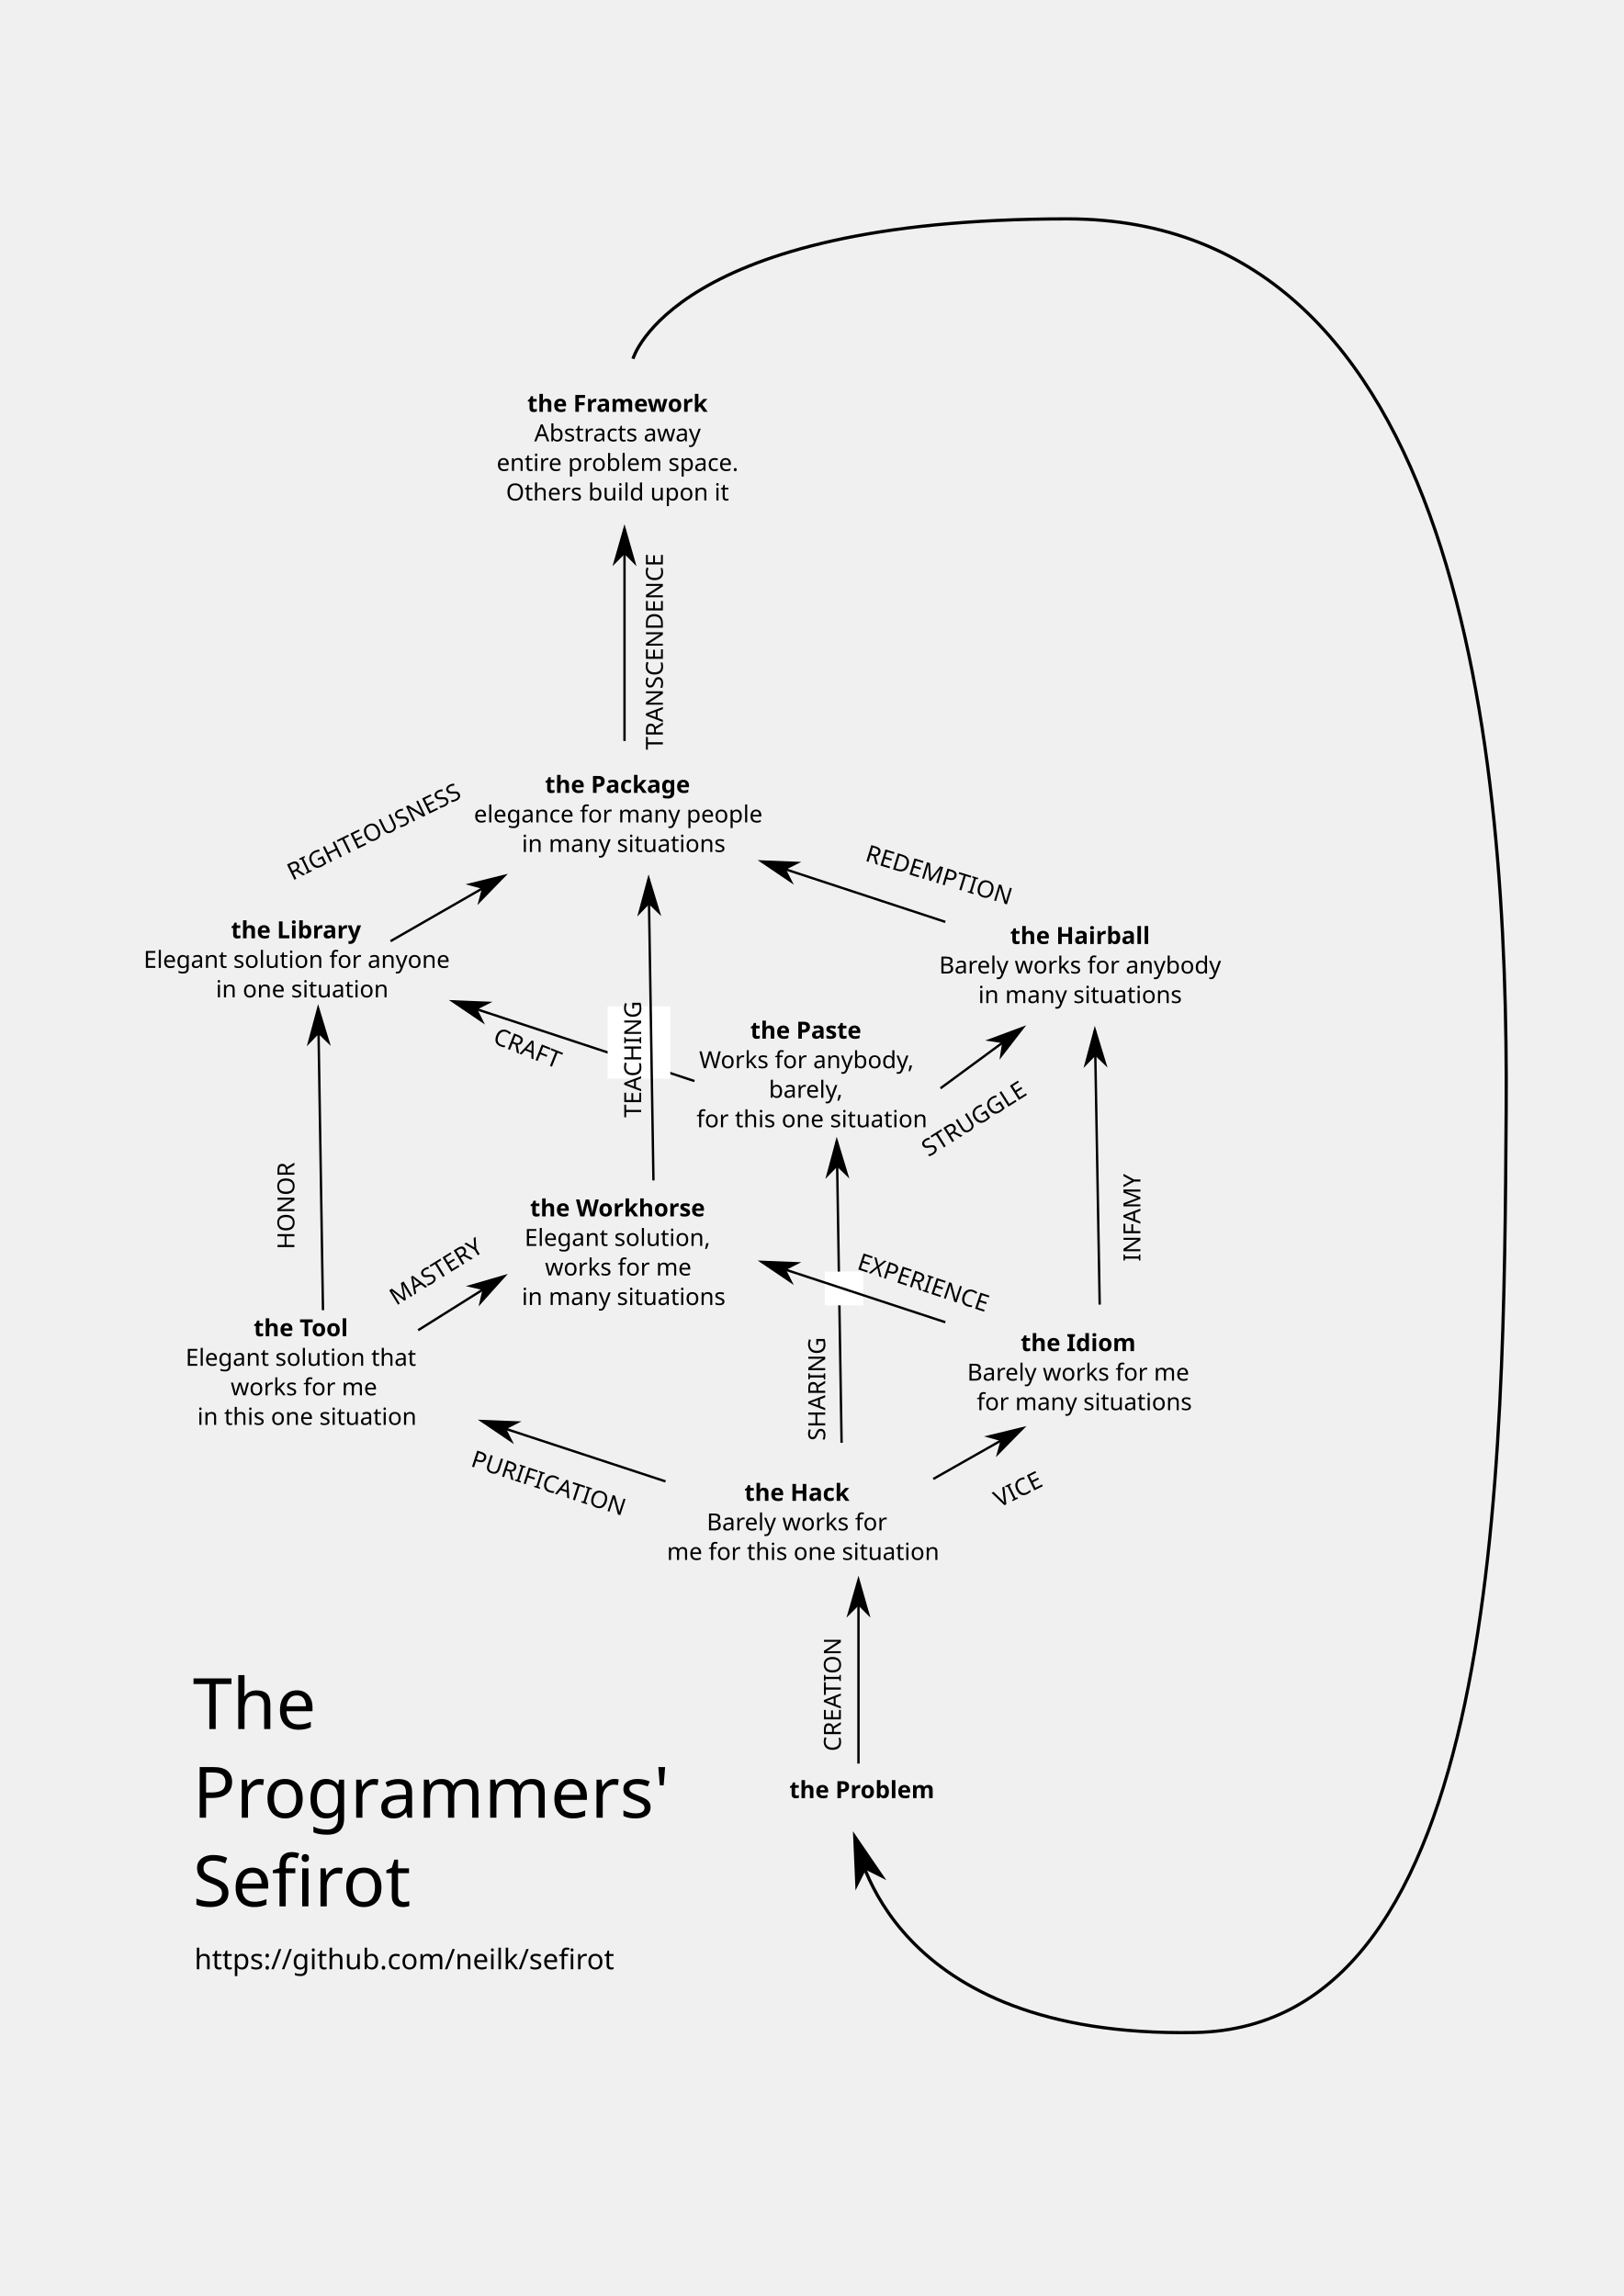
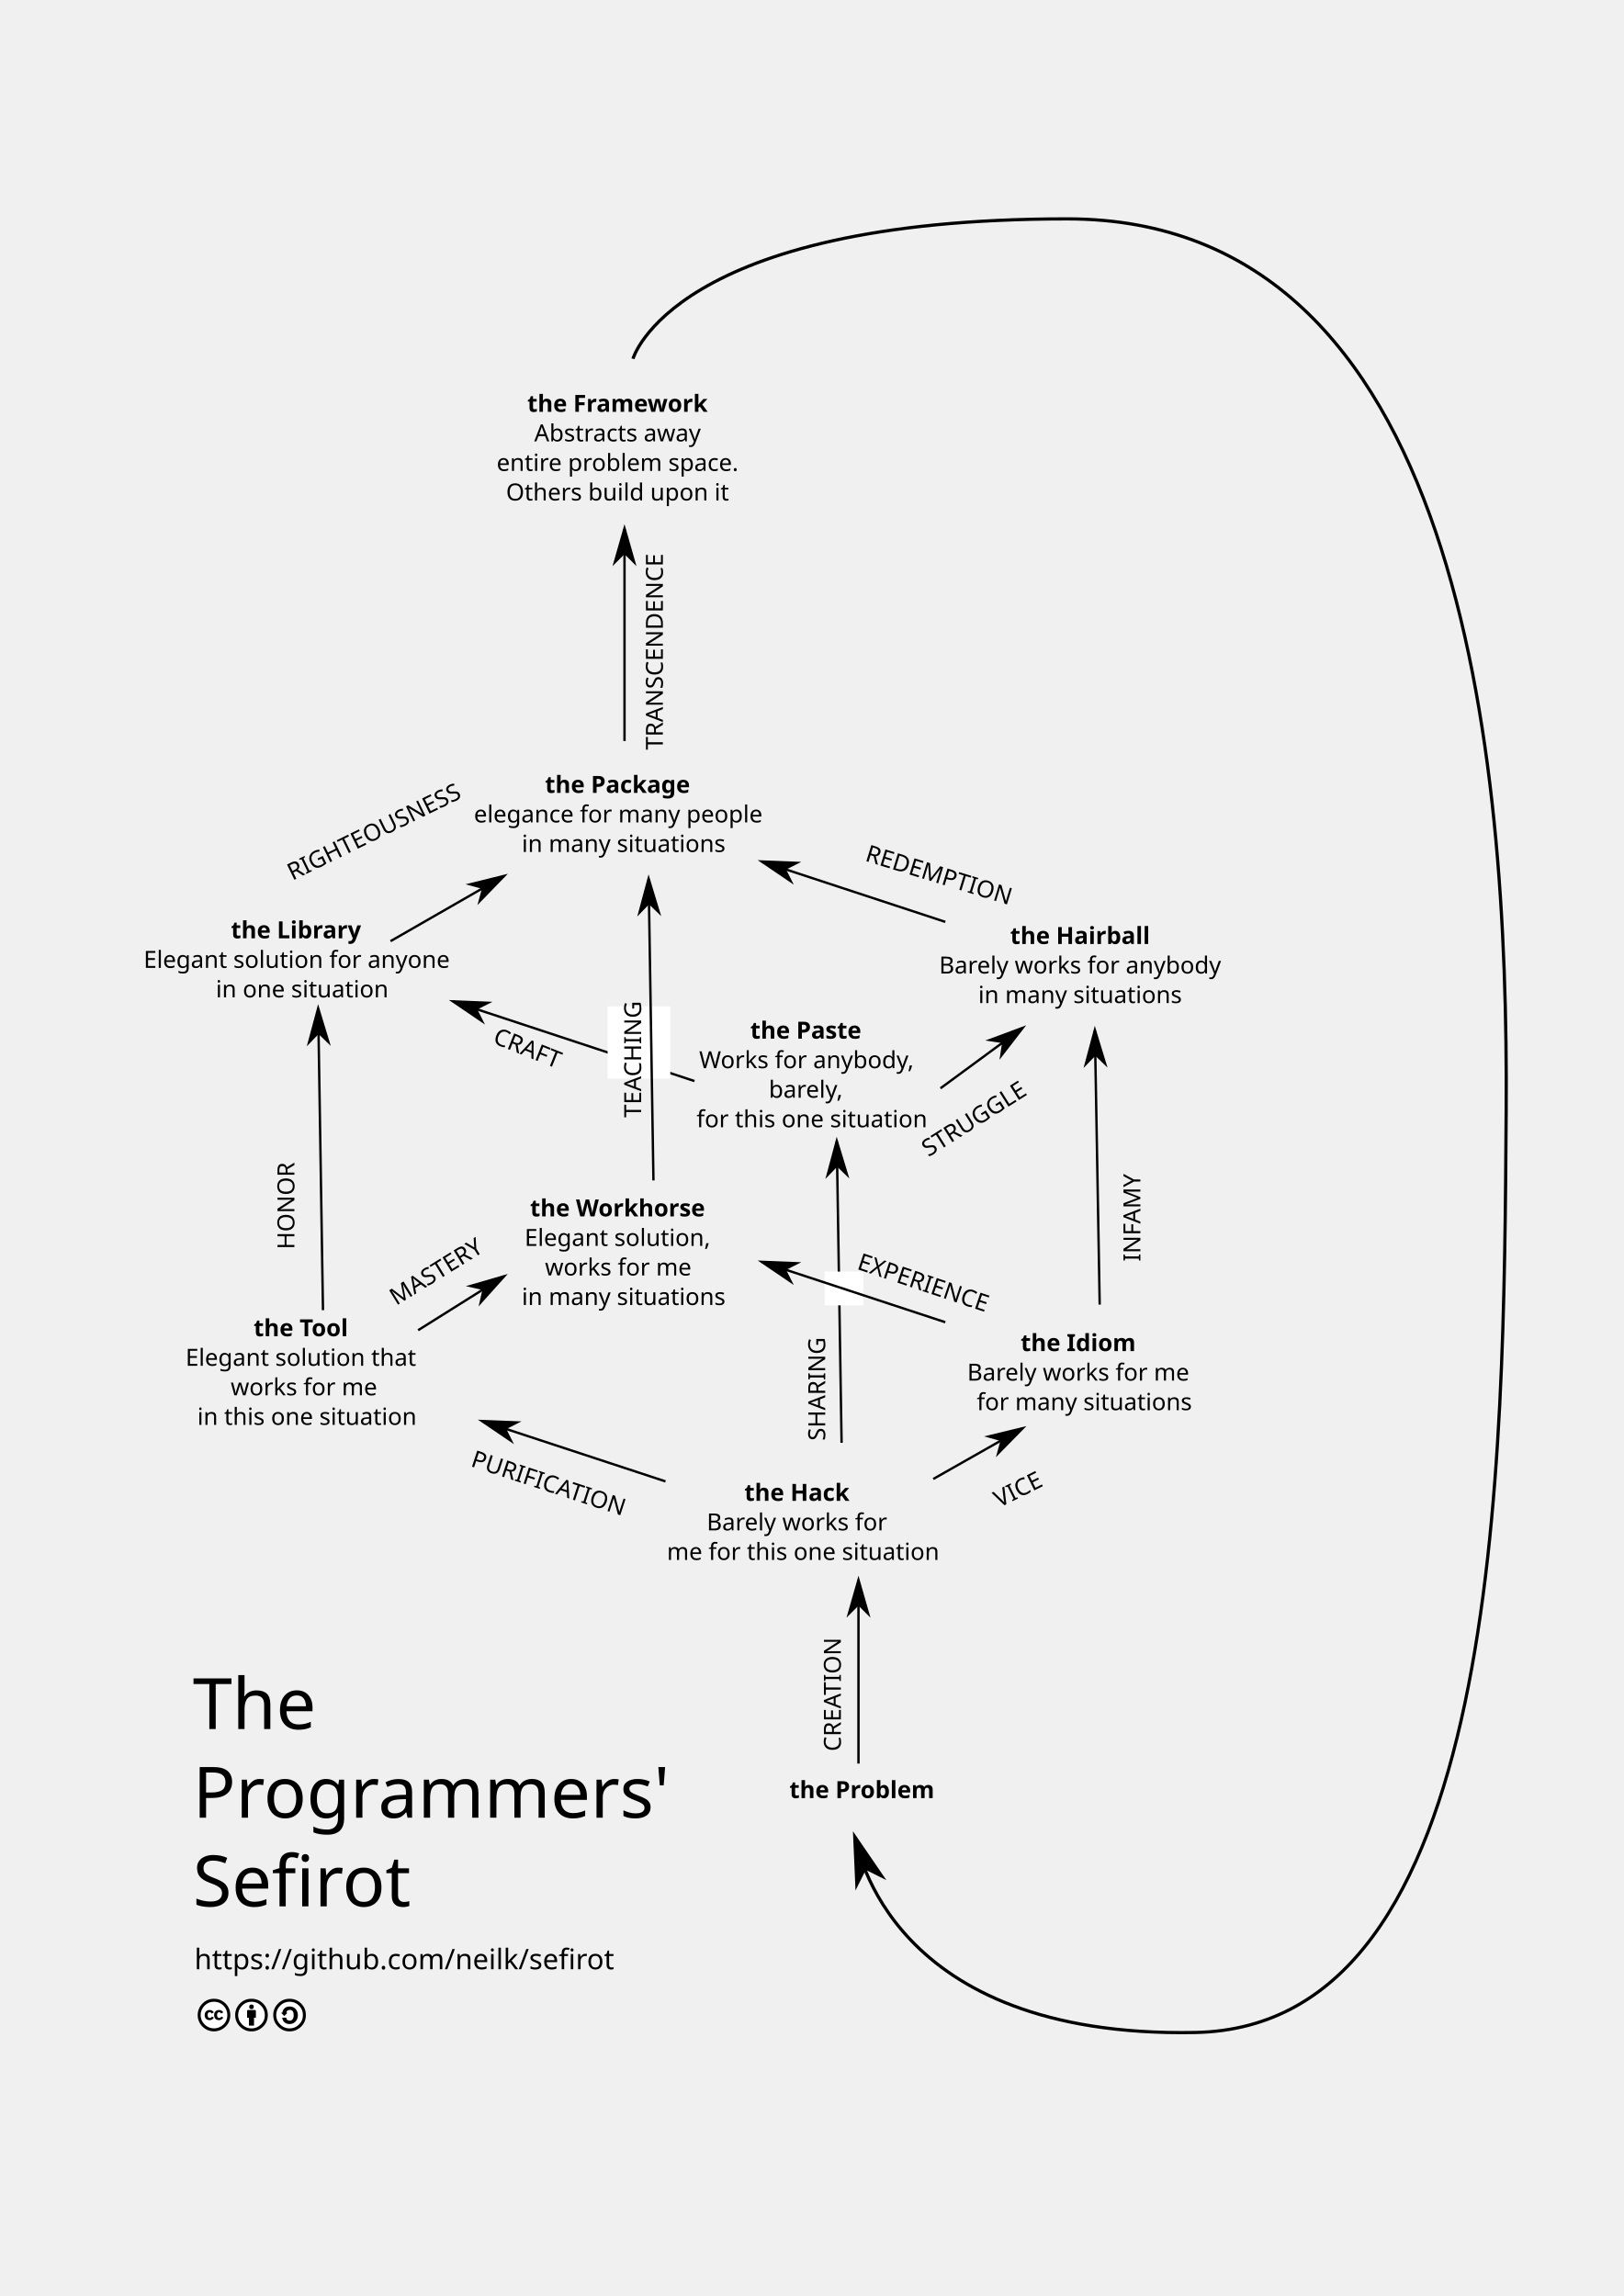
<svg xmlns="http://www.w3.org/2000/svg" version="1.1" width="744.094" height="1052.362" id="svg2">
  <defs id="defs4">
    <marker refX="0" refY="0" orient="auto" id="Arrow1Lend" style="overflow:visible">
      <path d="M 0,0 5,-5 -12.5,0 5,5 0,0 z" transform="matrix(-0.8,0,0,-0.8,-10,0)" id="path3879" style="fill-rule:evenodd;stroke:#000000;stroke-width:1pt;marker-start:none" />
    </marker>
  </defs>
  <path style="fill:none;stroke:#000000;stroke-width:1.083;stroke-linecap:butt;stroke-linejoin:miter;stroke-miterlimit:4;stroke-opacity:1;stroke-dasharray:none;marker-end:url(#Arrow1Lend)" id="path4345" d="M 385.678,661.309 383.467,523.133" />
  <path style="fill:none;stroke:#000000;stroke-width:1.083;stroke-linecap:butt;stroke-linejoin:miter;stroke-miterlimit:4;stroke-opacity:1;stroke-dasharray:none;marker-end:url(#Arrow1Lend)" id="path4329" d="M 318.248,495.498 207.707,459.019" />
  <text style="font-size:10.833px;font-style:normal;font-weight:normal;line-height:125%;letter-spacing:0px;word-spacing:0px;fill:#000000;fill-opacity:1;stroke:none;font-family:Sans" xml:space="preserve" id="text4435" transform="matrix(0.9285181,0.3712872,-0.3712872,0.9285181,0,0)" y="360.044" x="407.054">
    <tspan style="text-align:center;text-anchor:middle" id="tspan4437" y="360.044" x="407.054">CRAFT</tspan>
  </text>
  <rect style="fill:#ffffff;fill-opacity:1;stroke:none" id="rect4449" transform="scale(-1,-1)" y="-494.392" x="-307.194" height="33.162" width="28.741" />
  <text style="font-size:10.833px;font-style:normal;font-weight:normal;line-height:125%;letter-spacing:0px;word-spacing:0px;fill:#000000;fill-opacity:1;stroke:none;font-family:Sans" xml:space="preserve" id="text2987" y="824.143" x="361.765">
    <tspan style="font-weight:bold;-inkscape-font-specification:Sans Bold" id="tspan2989" y="824.143" x="361.765">the Problem</tspan>
  </text>
  <text style="font-size:10.833px;font-style:normal;font-weight:normal;line-height:125%;letter-spacing:0px;word-spacing:0px;fill:#000000;fill-opacity:1;stroke:none;font-family:Sans" xml:space="preserve" id="text3010" y="687.901" x="372.266">
    <tspan style="font-weight:bold;text-align:center;text-anchor:middle;-inkscape-font-specification:Sans Bold" id="tspan3016" y="687.901" x="372.266">the Hack</tspan>
    <tspan style="text-align:center;text-anchor:middle" id="tspan4646" y="701.443" x="372.266">Barely works for</tspan>
    <tspan style="text-align:center;text-anchor:middle" id="tspan3018" y="714.984" x="372.266">me for this one situation</tspan>
  </text>
  <text style="font-size:10.833px;font-style:normal;font-weight:normal;line-height:125%;letter-spacing:0px;word-spacing:0px;fill:#000000;fill-opacity:1;stroke:none;font-family:Sans" xml:space="preserve" id="text3020" y="612.457" x="144.912">
    <tspan style="font-style:normal;font-variant:normal;font-weight:bold;font-stretch:normal;text-align:center;text-anchor:middle;font-family:Sans;-inkscape-font-specification:Helvetica Bold" id="tspan3024" y="612.457" x="144.912">the Tool</tspan>
    <tspan style="font-style:normal;font-variant:normal;font-weight:normal;font-stretch:normal;text-align:center;text-anchor:middle;font-family:Sans;-inkscape-font-specification:Helvetica" id="tspan4648" y="625.999" x="144.912">Elegant solution that</tspan>
    <tspan style="font-style:normal;font-variant:normal;font-weight:normal;font-stretch:normal;text-align:center;text-anchor:middle;font-family:Sans;-inkscape-font-specification:Helvetica" id="tspan3028" y="639.54" x="144.912"> works for me</tspan>
    <tspan style="font-style:normal;font-variant:normal;font-weight:normal;font-stretch:normal;text-align:center;text-anchor:middle;font-family:Sans;-inkscape-font-specification:Helvetica" id="tspan3095" y="653.081" x="144.912">in this one situation</tspan>
  </text>
  <text style="font-size:10.833px;font-style:normal;font-weight:normal;line-height:125%;letter-spacing:0px;word-spacing:0px;fill:#000000;fill-opacity:1;stroke:none;font-family:Sans" xml:space="preserve" id="text3034" y="619.256" x="501.165">
    <tspan style="font-weight:bold;text-align:center;text-anchor:middle;-inkscape-font-specification:Sans Bold" id="tspan3036" y="619.256" x="501.165">the Idiom</tspan>
    <tspan style="text-align:center;text-anchor:middle" id="tspan4652" y="632.797" x="501.165">Barely works for me</tspan>
    <tspan style="text-align:center;text-anchor:middle" id="tspan3038" y="646.338" x="501.165">for many situations</tspan>
  </text>
  <text style="font-size:10.833px;font-style:normal;font-weight:normal;line-height:125%;letter-spacing:0px;word-spacing:0px;fill:#000000;fill-opacity:1;stroke:none;font-family:Sans" xml:space="preserve" id="text3051" y="557.519" x="290.032">
    <tspan style="font-weight:bold;text-align:center;text-anchor:middle;-inkscape-font-specification:Sans Bold" id="tspan3055" y="557.519" x="290.032">the Workhorse</tspan>
    <tspan style="text-align:center;text-anchor:middle" id="tspan4650" y="571.06" x="290.032">Elegant solution,</tspan>
    <tspan style="text-align:center;text-anchor:middle" id="tspan3059" y="584.601" x="291.756">works for me </tspan>
    <tspan style="text-align:center;text-anchor:middle" id="tspan3097" y="598.143" x="290.032">in many situations</tspan>
  </text>
  <text style="font-size:10.833px;font-style:normal;font-weight:normal;line-height:125%;letter-spacing:0px;word-spacing:0px;fill:#000000;fill-opacity:1;stroke:none;font-family:Sans" xml:space="preserve" id="text3061" y="476.05" x="376.317">
    <tspan style="font-weight:bold;text-align:center;text-anchor:middle;-inkscape-font-specification:Sans Bold" id="tspan3065" y="476.05" x="376.317">the Paste</tspan>
    <tspan style="text-align:center;text-anchor:middle" id="tspan4654" y="489.591" x="378.042">Works for anybody, </tspan>
    <tspan style="text-align:center;text-anchor:middle" id="tspan3089" y="503.133" x="376.317">barely,</tspan>
    <tspan style="text-align:center;text-anchor:middle" id="tspan4333" y="516.674" x="376.317">for this one situation</tspan>
  </text>
  <text style="font-size:10.833px;font-style:normal;font-weight:normal;line-height:125%;letter-spacing:0px;word-spacing:0px;fill:#000000;fill-opacity:1;stroke:none;font-family:Sans" xml:space="preserve" id="text3067" y="430.065" x="142.701">
    <tspan style="font-weight:bold;text-align:center;text-anchor:middle;-inkscape-font-specification:Sans Bold" id="tspan3069" y="430.065" x="142.701">the Library</tspan>
    <tspan style="text-align:center;text-anchor:middle" id="tspan3071" y="443.607" x="144.425">Elegant solution for anyone </tspan>
    <tspan style="text-align:center;text-anchor:middle" id="tspan3099" y="457.148" x="142.701">in one situation</tspan>
  </text>
  <text style="font-size:10.833px;font-style:normal;font-weight:normal;line-height:125%;letter-spacing:0px;word-spacing:0px;fill:#000000;fill-opacity:1;stroke:none;font-family:Sans" xml:space="preserve" id="text3073" y="432.663" x="502.016">
    <tspan style="font-weight:bold;text-align:center;text-anchor:middle;-inkscape-font-specification:Sans Bold" id="tspan3075" y="432.663" x="502.016">the Hairball</tspan>
    <tspan style="text-align:center;text-anchor:middle" id="tspan4644" y="446.205" x="502.016">Barely works for anybody</tspan>
    <tspan style="text-align:center;text-anchor:middle" id="tspan3077" y="459.746" x="502.016">in many situations</tspan>
    <tspan style="text-align:center;text-anchor:middle" id="tspan3079" y="473.287" x="502.016" />
  </text>
  <text style="font-size:10.833px;font-style:normal;font-weight:normal;line-height:125%;letter-spacing:0px;word-spacing:0px;fill:#000000;fill-opacity:1;stroke:none;font-family:Sans" xml:space="preserve" id="text3081" y="363.41" x="290.032">
    <tspan style="font-weight:bold;text-align:center;text-anchor:middle;-inkscape-font-specification:Sans Bold" id="tspan3083" y="363.41" x="290.032">the Package</tspan>
    <tspan style="text-align:center;text-anchor:middle" id="tspan3085" y="376.951" x="291.756">elegance for many people </tspan>
    <tspan style="text-align:center;text-anchor:middle" id="tspan3091" y="390.492" x="290.032">in many situations</tspan>
  </text>
  <path style="fill:none;stroke:#000000;stroke-width:1.083;stroke-linecap:butt;stroke-linejoin:miter;stroke-miterlimit:4;stroke-opacity:1;stroke-dasharray:none;marker-end:url(#Arrow1Lend)" id="path3103" d="m 393.416,808.328 -10e-6,-84.011" />
  <path style="fill:none;stroke:#000000;stroke-width:1.083;stroke-linecap:butt;stroke-linejoin:miter;stroke-miterlimit:4;stroke-opacity:1;stroke-dasharray:none;marker-end:url(#Arrow1Lend)" id="path4317" d="m 427.683,677.89 40.9,-23.214" />
  <path style="fill:none;stroke:#000000;stroke-width:1.083;stroke-linecap:butt;stroke-linejoin:miter;stroke-miterlimit:4;stroke-opacity:1;stroke-dasharray:none;marker-end:url(#Arrow1Lend)" id="path4319" d="m 191.617,609.701 39.304,-24.666" />
  <path style="fill:none;stroke:#000000;stroke-width:1.083;stroke-linecap:butt;stroke-linejoin:miter;stroke-miterlimit:4;stroke-opacity:1;stroke-dasharray:none;marker-end:url(#Arrow1Lend)" id="path4321" d="M 304.983,678.995 220.972,651.36" />
  <path style="fill:none;stroke:#000000;stroke-width:1.083;stroke-linecap:butt;stroke-linejoin:miter;stroke-miterlimit:4;stroke-opacity:1;stroke-dasharray:none;marker-end:url(#Arrow1Lend)" id="path4325" d="m 431,498.814 37.584,-27.635" />
  <path style="fill:none;stroke:#000000;stroke-width:1.083;stroke-linecap:butt;stroke-linejoin:miter;stroke-miterlimit:4;stroke-opacity:1;stroke-dasharray:none;marker-end:url(#Arrow1Lend)" id="path4327" d="m 178.967,431.384 51.954,-29.846" />
  <path style="fill:none;stroke:#000000;stroke-width:1.083;stroke-linecap:butt;stroke-linejoin:miter;stroke-miterlimit:4;stroke-opacity:1;stroke-dasharray:none;marker-end:url(#Arrow1Lend)" id="path4331" d="M 433.21,422.541 349.199,394.906" />
  <path style="fill:none;stroke:#000000;stroke-width:1.083;stroke-linecap:butt;stroke-linejoin:miter;stroke-miterlimit:4;stroke-opacity:1;stroke-dasharray:none;marker-end:url(#Arrow1Lend)" id="path4339" d="M 503.956,597.954 501.746,472.284" />
  <path style="fill:none;stroke:#000000;stroke-width:1.083;stroke-linecap:butt;stroke-linejoin:miter;stroke-miterlimit:4;stroke-opacity:1;stroke-dasharray:none;marker-end:url(#Arrow1Lend)" id="path4341" d="M 299.456,541.04 297.245,402.865" />
  <path style="fill:none;stroke:#000000;stroke-width:1.083;stroke-linecap:butt;stroke-linejoin:miter;stroke-miterlimit:4;stroke-opacity:1;stroke-dasharray:none;marker-end:url(#Arrow1Lend)" id="path4343" d="M 148.015,600.511 145.805,462.336" />
  <text style="font-size:10.833px;font-style:normal;font-weight:normal;line-height:125%;letter-spacing:0px;word-spacing:0px;fill:#000000;fill-opacity:1;stroke:none;font-family:Sans" xml:space="preserve" id="text4349" transform="matrix(0.9558429,0.293878,-0.293878,0.9558429,0,0)" y="260.628" x="533.431">
    <tspan style="text-align:center;text-anchor:middle" id="tspan4445" y="260.628" x="533.431">REDEMPTION</tspan>
  </text>
  <text style="font-size:10.833px;font-style:normal;font-weight:normal;line-height:125%;letter-spacing:0px;word-spacing:0px;fill:#000000;fill-opacity:1;stroke:none;font-family:Sans" xml:space="preserve" id="text4361" transform="matrix(0,-1,1,0,0,0)" y="522.59" x="-553.883">
    <tspan style="text-align:center;text-anchor:middle" id="tspan4367" y="522.59" x="-553.883">INFAMY</tspan>
  </text>
  <text style="font-size:10.833px;font-style:normal;font-weight:normal;line-height:125%;letter-spacing:0px;word-spacing:0px;fill:#000000;fill-opacity:1;stroke:none;font-family:Sans" xml:space="preserve" id="text4374" transform="matrix(0.8953367,-0.4453899,0.4453899,0.8953367,0,0)" y="822.725" x="117.842">
    <tspan style="text-align:center;text-anchor:middle" id="tspan4376" y="822.725" x="117.842">VICE</tspan>
  </text>
  <text style="font-size:10.833px;font-style:normal;font-weight:normal;line-height:125%;letter-spacing:0px;word-spacing:0px;fill:#000000;fill-opacity:1;stroke:none;font-family:Sans" xml:space="preserve" id="text4378" transform="matrix(0.9502781,0.3114026,-0.3114026,0.9502781,0,0)" y="571.445" x="454.863">
    <tspan style="text-align:center;text-anchor:middle" id="tspan4380" y="571.445" x="454.863">PURIFICATION</tspan>
  </text>
  <text style="font-size:10.833px;font-style:normal;font-weight:normal;line-height:125%;letter-spacing:0px;word-spacing:0px;fill:#000000;fill-opacity:1;stroke:none;font-family:Sans" xml:space="preserve" id="text4382" transform="matrix(0,-1,1,0,0,0)" y="134.91" x="-548.452">
    <tspan style="text-align:center;text-anchor:middle" id="tspan4384" y="134.91" x="-548.452">HONOR</tspan>
  </text>
  <text style="font-size:10.833px;font-style:normal;font-weight:normal;line-height:125%;letter-spacing:0px;word-spacing:0px;fill:#000000;fill-opacity:1;stroke:none;font-family:Sans" xml:space="preserve" id="text4386" transform="matrix(0.8982182,-0.4395498,0.4395498,0.8982182,0,0)" y="421.485" x="-9.434">
    <tspan style="text-align:center;text-anchor:middle" id="tspan4388" y="421.485" x="-9.434">RIGHTEOUSNESS</tspan>
  </text>
  <text style="font-size:10.833px;font-style:normal;font-weight:normal;line-height:125%;letter-spacing:0px;word-spacing:0px;fill:#000000;fill-opacity:1;stroke:none;font-family:Sans" xml:space="preserve" id="text4396" transform="matrix(0,-1,1,0,0,0)" y="385.326" x="-772.406">
    <tspan style="text-align:center;text-anchor:middle" id="tspan4408" y="385.326" x="-772.406">CREATION</tspan>
  </text>
  <text style="font-size:10.833px;font-style:normal;font-weight:normal;line-height:125%;letter-spacing:0px;word-spacing:0px;fill:#000000;fill-opacity:1;stroke:none;font-family:Sans" xml:space="preserve" id="text4419" transform="matrix(0,-1,1,0,0,0)" y="378.161" x="-632.402">
    <tspan style="text-align:center;text-anchor:middle" id="tspan4421" y="378.161" x="-632.402">SHARING</tspan>
  </text>
  <text style="font-size:10.833px;font-style:normal;font-weight:normal;line-height:125%;letter-spacing:0px;word-spacing:0px;fill:#000000;fill-opacity:1;stroke:none;font-family:Sans" xml:space="preserve" id="text4423" transform="matrix(0.850382,-0.5261658,0.5261658,0.850382,0,0)" y="604.501" x="-132.516">
    <tspan style="text-align:center;text-anchor:middle" id="tspan4425" y="604.501" x="-132.516">MASTERY</tspan>
  </text>
  <text style="font-size:10.833px;font-style:normal;font-weight:normal;line-height:125%;letter-spacing:0px;word-spacing:0px;fill:#000000;fill-opacity:1;stroke:none;font-family:Sans" xml:space="preserve" id="text4427" transform="matrix(0.9479988,0.3182739,-0.3182739,0.9479988,0,0)" y="426.413" x="592.478">
    <tspan style="text-align:center;text-anchor:middle" id="tspan4429" y="426.413" x="592.478">EXPERIENCE</tspan>
  </text>
  <text style="font-size:10.833px;font-style:normal;font-weight:normal;line-height:125%;letter-spacing:0px;word-spacing:0px;fill:#000000;fill-opacity:1;stroke:none;font-family:Sans" xml:space="preserve" id="text4431" transform="matrix(0.8449596,-0.5348301,0.5348301,0.8449596,0,0)" y="675.742" x="107.072">
    <tspan style="text-align:center;text-anchor:middle" id="tspan4433" y="675.742" x="107.072">STRUGGLE</tspan>
  </text>
  <text style="font-size:10.833px;font-style:normal;font-weight:normal;line-height:125%;letter-spacing:0px;word-spacing:0px;fill:#000000;fill-opacity:1;stroke:none;font-family:Sans" xml:space="preserve" id="text4441" transform="matrix(0,-1,1,0,0,0)" y="293.819" x="-481.292">
    <tspan style="text-align:center;text-anchor:middle" id="tspan4443" y="293.819" x="-481.292">TEACHING</tspan>
  </text>
  <path style="fill:none;stroke:#000000;stroke-width:1.083;stroke-linecap:butt;stroke-linejoin:miter;stroke-miterlimit:4;stroke-opacity:1;stroke-dasharray:none;marker-end:url(#Arrow1Lend)" id="path4599" d="m 286.191,339.635 0,-97.276" />
  <text style="font-size:10.833px;font-style:normal;font-weight:normal;line-height:125%;letter-spacing:0px;word-spacing:0px;fill:#000000;fill-opacity:1;stroke:none;font-family:Sans" xml:space="preserve" id="text4601" y="188.755" x="290.032">
    <tspan style="font-weight:bold;text-align:center;text-anchor:middle;-inkscape-font-specification:Sans Bold" id="tspan4614" y="188.755" x="290.032">the Framework</tspan>
    <tspan style="text-align:center;text-anchor:middle" id="tspan4630" y="202.297" x="290.032">Abstracts away</tspan>
    <tspan style="text-align:center;text-anchor:middle" id="tspan4665" y="215.838" x="290.032">entire problem space.</tspan>
    <tspan style="text-align:center;text-anchor:middle" id="tspan4667" y="229.379" x="290.032">Others build upon it</tspan>
    <tspan style="text-align:center;text-anchor:middle" id="tspan4616" y="242.92" x="290.032" />
  </text>
  <text style="font-size:10.833px;font-style:normal;font-weight:normal;line-height:125%;letter-spacing:0px;word-spacing:0px;fill:#000000;fill-opacity:1;stroke:none;font-family:Sans" xml:space="preserve" id="text4636" transform="matrix(0,-1,1,0,0,0)" y="303.768" x="-294.478">
    <tspan style="text-align:center;text-anchor:middle" id="tspan4638" y="303.768" x="-294.478">TRANSCENDENCE</tspan>
  </text>
  <rect style="fill:#ffffff;fill-opacity:1;stroke:none" id="rect4347" transform="scale(-1,-1)" y="-598.301" x="-395.627" height="15.476" width="17.687" />
  <path style="fill:none;stroke:#000000;stroke-width:1.47;stroke-linecap:butt;stroke-linejoin:miter;stroke-miterlimit:4;stroke-opacity:1;stroke-dasharray:none;marker-end:url(#Arrow1Lend)" id="path4673" d="m 290.076,164.436 c 0,0 18.232,-64.114 198.973,-64.114 180.741,0 202.289,245.4 201.184,409 -1.105,163.6 -1.902,419.703 -142.597,422.265 -140.696,2.562 -154.504,-85.464 -155.862,-89.538" />
  <text style="font-size:30.951px;font-style:normal;font-weight:normal;line-height:125%;letter-spacing:0px;word-spacing:0px;fill:#000000;fill-opacity:1;stroke:none;font-family:Sans" xml:space="preserve" id="text4895" y="791.495" x="85.969" />
  <text style="font-size:13px;font-style:normal;font-weight:normal;line-height:125%;letter-spacing:0px;word-spacing:0px;fill:#000000;fill-opacity:1;stroke:none;font-family:Sans" xml:space="preserve" id="text3078" y="902.598" x="89.095">
    <tspan id="tspan3080" y="902.598" x="89.095">https://github.com/neilk/sefirot</tspan>
  </text>
  <path style="fill:none;stroke:#000000;stroke-width:1.083;stroke-linecap:butt;stroke-linejoin:miter;stroke-miterlimit:4;stroke-opacity:1;stroke-dasharray:none;marker-end:url(#Arrow1Lend)" id="path4323" d="M 433.21,606.038 349.199,578.403" />
  <text xml:space="preserve" style="font-size:32.509px;font-style:normal;font-weight:normal;line-height:125%;letter-spacing:0px;word-spacing:0px;fill:#000000;fill-opacity:1;stroke:none;font-family:Sans" x="88.356" y="792.498" id="text3395">
    <tspan id="tspan3397" x="88.356" y="792.498">The </tspan>
    <tspan x="88.356" y="833.135" id="tspan3399">Programmers'</tspan>
    <tspan x="88.356" y="873.771" id="tspan3401">Sefirot</tspan>
  </text>
+   <g id="g3459" transform="matrix(0.2335816,0,0,0.2335816,74.88966,690.16)">
+     <g id="g3" transform="translate(61.71685,970.9099)">
+       <circle id="circle5" r="28.836" cy="28.501" cx="37.785" d="M 66.621,28.501 C 66.621,44.427 53.711,57.337 37.785,57.337 21.859,57.337 8.949,44.427 8.949,28.501 c 0,-15.926 12.91,-28.836 28.836,-28.836 15.926,0 28.836,12.91 28.836,28.836 z" style="fill:#ffffff" />
+       <path id="path7" d="m 37.441,-3.5 c 8.951,0 16.572,3.125 22.857,9.372 3.008,3.009 5.295,6.448 6.857,10.314 1.561,3.867 2.344,7.971 2.344,12.314 0,4.381 -0.773,8.486 -2.314,12.313 -1.543,3.828 -3.82,7.21 -6.828,10.143 -3.123,3.085 -6.666,5.448 -10.629,7.086 -3.961,1.638 -8.057,2.457 -12.285,2.457 -4.228,0 -8.276,-0.808 -12.143,-2.429 C 21.434,56.452 17.967,54.109 14.9,51.043 11.833,47.977 9.5,44.519 7.9,40.671 6.3,36.823 5.5,32.767 5.5,28.5 5.5,24.271 6.309,20.205 7.928,16.3 9.547,12.395 11.9,8.9 14.985,5.814 21.08,-0.394 28.565,-3.5 37.441,-3.5 z m 0.116,5.772 c -7.314,0 -13.467,2.553 -18.458,7.657 -2.515,2.553 -4.448,5.419 -5.8,8.6 -1.354,3.181 -2.029,6.505 -2.029,9.972 0,3.429 0.675,6.734 2.029,9.913 1.353,3.183 3.285,6.021 5.8,8.516 2.514,2.496 5.351,4.399 8.515,5.715 3.161,1.314 6.476,1.971 9.943,1.971 3.428,0 6.75,-0.665 9.973,-1.999 3.219,-1.335 6.121,-3.257 8.713,-5.771 4.99,-4.876 7.484,-10.99 7.484,-18.344 0,-3.543 -0.648,-6.895 -1.943,-10.057 C 60.491,15.283 58.604,12.465 56.13,9.987 50.984,4.844 44.795,2.272 37.557,2.272 z m -0.401,20.915 -4.287,2.229 c -0.458,-0.951 -1.019,-1.619 -1.685,-2 -0.667,-0.38 -1.286,-0.571 -1.858,-0.571 -2.856,0 -4.286,1.885 -4.286,5.657 0,1.714 0.362,3.084 1.085,4.113 0.724,1.029 1.791,1.544 3.201,1.544 1.867,0 3.181,-0.915 3.944,-2.743 l 3.942,2 c -0.838,1.563 -2,2.791 -3.486,3.686 -1.484,0.896 -3.123,1.343 -4.914,1.343 -2.857,0 -5.163,-0.875 -6.915,-2.629 -1.752,-1.752 -2.628,-4.19 -2.628,-7.313 0,-3.048 0.886,-5.466 2.657,-7.257 1.771,-1.79 4.009,-2.686 6.715,-2.686 3.963,-0.002 6.8,1.541 8.515,4.627 z m 18.457,0 -4.229,2.229 c -0.457,-0.951 -1.02,-1.619 -1.686,-2 -0.668,-0.38 -1.307,-0.571 -1.914,-0.571 -2.857,0 -4.287,1.885 -4.287,5.657 0,1.714 0.363,3.084 1.086,4.113 0.723,1.029 1.789,1.544 3.201,1.544 1.865,0 3.18,-0.915 3.941,-2.743 l 4,2 c -0.875,1.563 -2.057,2.791 -3.541,3.686 -1.486,0.896 -3.105,1.343 -4.857,1.343 -2.896,0 -5.209,-0.875 -6.941,-2.629 -1.736,-1.752 -2.602,-4.19 -2.602,-7.313 0,-3.048 0.885,-5.466 2.658,-7.257 1.77,-1.79 4.008,-2.686 6.713,-2.686 3.962,-0.002 6.783,1.541 8.458,4.627 z" />
+     </g>
+     <g id="g3-2" transform="translate(135.2925,970.9094)">
+       <circle id="circle5-6" r="28.276" cy="28.806" cx="37.637" d="m 65.913,28.806 c 0,15.616 -12.66,28.276 -28.276,28.276 C 22.021,57.082 9.361,44.422 9.361,28.806 9.361,13.19 22.021,0.53 37.637,0.53 53.253,0.53 65.913,13.19 65.913,28.806 z" style="fill:#ffffff" />
+       <g id="g7">
+         <path id="path9" d="m 37.443,-3.5 c 8.988,0 16.57,3.085 22.742,9.257 6.208,6.21 9.315,13.791 9.315,22.743 0,8.991 -3.049,16.476 -9.145,22.456 C 53.879,57.319 46.242,60.5 37.443,60.5 28.794,60.5 21.29,57.356 14.929,51.07 8.644,44.784 5.5,37.262 5.5,28.5 5.5,19.739 8.644,12.158 14.929,5.758 21.101,-0.415 28.604,-3.5 37.443,-3.5 z m 0.114,5.772 c -7.276,0 -13.428,2.553 -18.457,7.657 -5.22,5.334 -7.829,11.525 -7.829,18.572 0,7.086 2.59,13.22 7.77,18.398 5.181,5.182 11.352,7.771 18.514,7.771 7.123,0 13.334,-2.607 18.629,-7.828 5.029,-4.838 7.543,-10.952 7.543,-18.343 0,-7.276 -2.553,-13.465 -7.656,-18.571 C 50.967,4.824 44.795,2.272 37.557,2.272 z m 8.572,18.285 V 33.642 H 42.473 V 49.184 H 32.529 V 33.643 H 28.873 V 20.557 c 0,-0.572 0.2,-1.057 0.599,-1.457 0.401,-0.399 0.887,-0.6 1.457,-0.6 h 13.144 c 0.533,0 1.01,0.2 1.428,0.6 0.417,0.4 0.628,0.886 0.628,1.457 z M 33.042,12.329 c 0,-3.008 1.485,-4.514 4.458,-4.514 2.973,0 4.457,1.504 4.457,4.514 0,2.971 -1.486,4.457 -4.457,4.457 -2.971,0 -4.458,-1.486 -4.458,-4.457 z" />
+       </g>
+     </g>
+     <g id="g3-9" transform="translate(209.9835,970.9094)">
+       <circle id="circle5-7" r="29.105" cy="28.631" cx="36.944" d="M 66.049,28.631 C 66.049,44.705 53.018,57.736 36.944,57.736 20.87,57.736 7.839,44.705 7.839,28.631 c 0,-16.074 13.031,-29.105 29.105,-29.105 16.074,0 29.105,13.031 29.105,29.105 z" style="fill:#ffffff" />
+       <g id="g7-8">
+         <path id="path9-9" d="m 37.443,-3.5 c 8.951,0 16.531,3.105 22.742,9.315 6.208,6.172 9.315,13.733 9.315,22.685 0,8.954 -3.049,16.457 -9.145,22.514 C 53.918,57.338 46.279,60.5 37.443,60.5 28.794,60.5 21.29,57.357 14.929,51.071 8.644,44.786 5.5,37.264 5.5,28.501 5.5,19.778 8.644,12.216 14.929,5.816 21.138,-0.395 28.643,-3.5 37.443,-3.5 z m 0.114,5.772 c -7.276,0 -13.428,2.572 -18.457,7.715 -5.22,5.296 -7.829,11.467 -7.829,18.513 0,7.125 2.59,13.257 7.77,18.4 5.181,5.182 11.352,7.771 18.514,7.771 7.123,0 13.334,-2.609 18.629,-7.828 5.029,-4.876 7.543,-10.99 7.543,-18.343 0,-7.313 -2.553,-13.485 -7.656,-18.513 C 51.004,4.842 44.832,2.272 37.557,2.272 z M 23.271,23.985 c 0.609,-3.924 2.189,-6.962 4.742,-9.114 2.552,-2.152 5.656,-3.228 9.314,-3.228 5.027,0 9.029,1.62 12,4.856 2.971,3.238 4.457,7.391 4.457,12.457 0,4.915 -1.543,9 -4.627,12.256 -3.088,3.256 -7.086,4.886 -12.002,4.886 -3.619,0 -6.743,-1.085 -9.371,-3.257 -2.629,-2.172 -4.209,-5.257 -4.743,-9.257 H 31.1 c 0.19,3.886 2.533,5.829 7.029,5.829 2.246,0 4.057,-0.972 5.428,-2.914 1.373,-1.942 2.059,-4.534 2.059,-7.771 0,-3.391 -0.629,-5.971 -1.885,-7.743 -1.258,-1.771 -3.066,-2.657 -5.43,-2.657 -4.268,0 -6.667,1.885 -7.2,5.656 h 2.343 l -6.342,6.343 -6.343,-6.343 2.512,10e-4 0,0 z" />
+       </g>
+     </g>
+   </g>
</svg>
